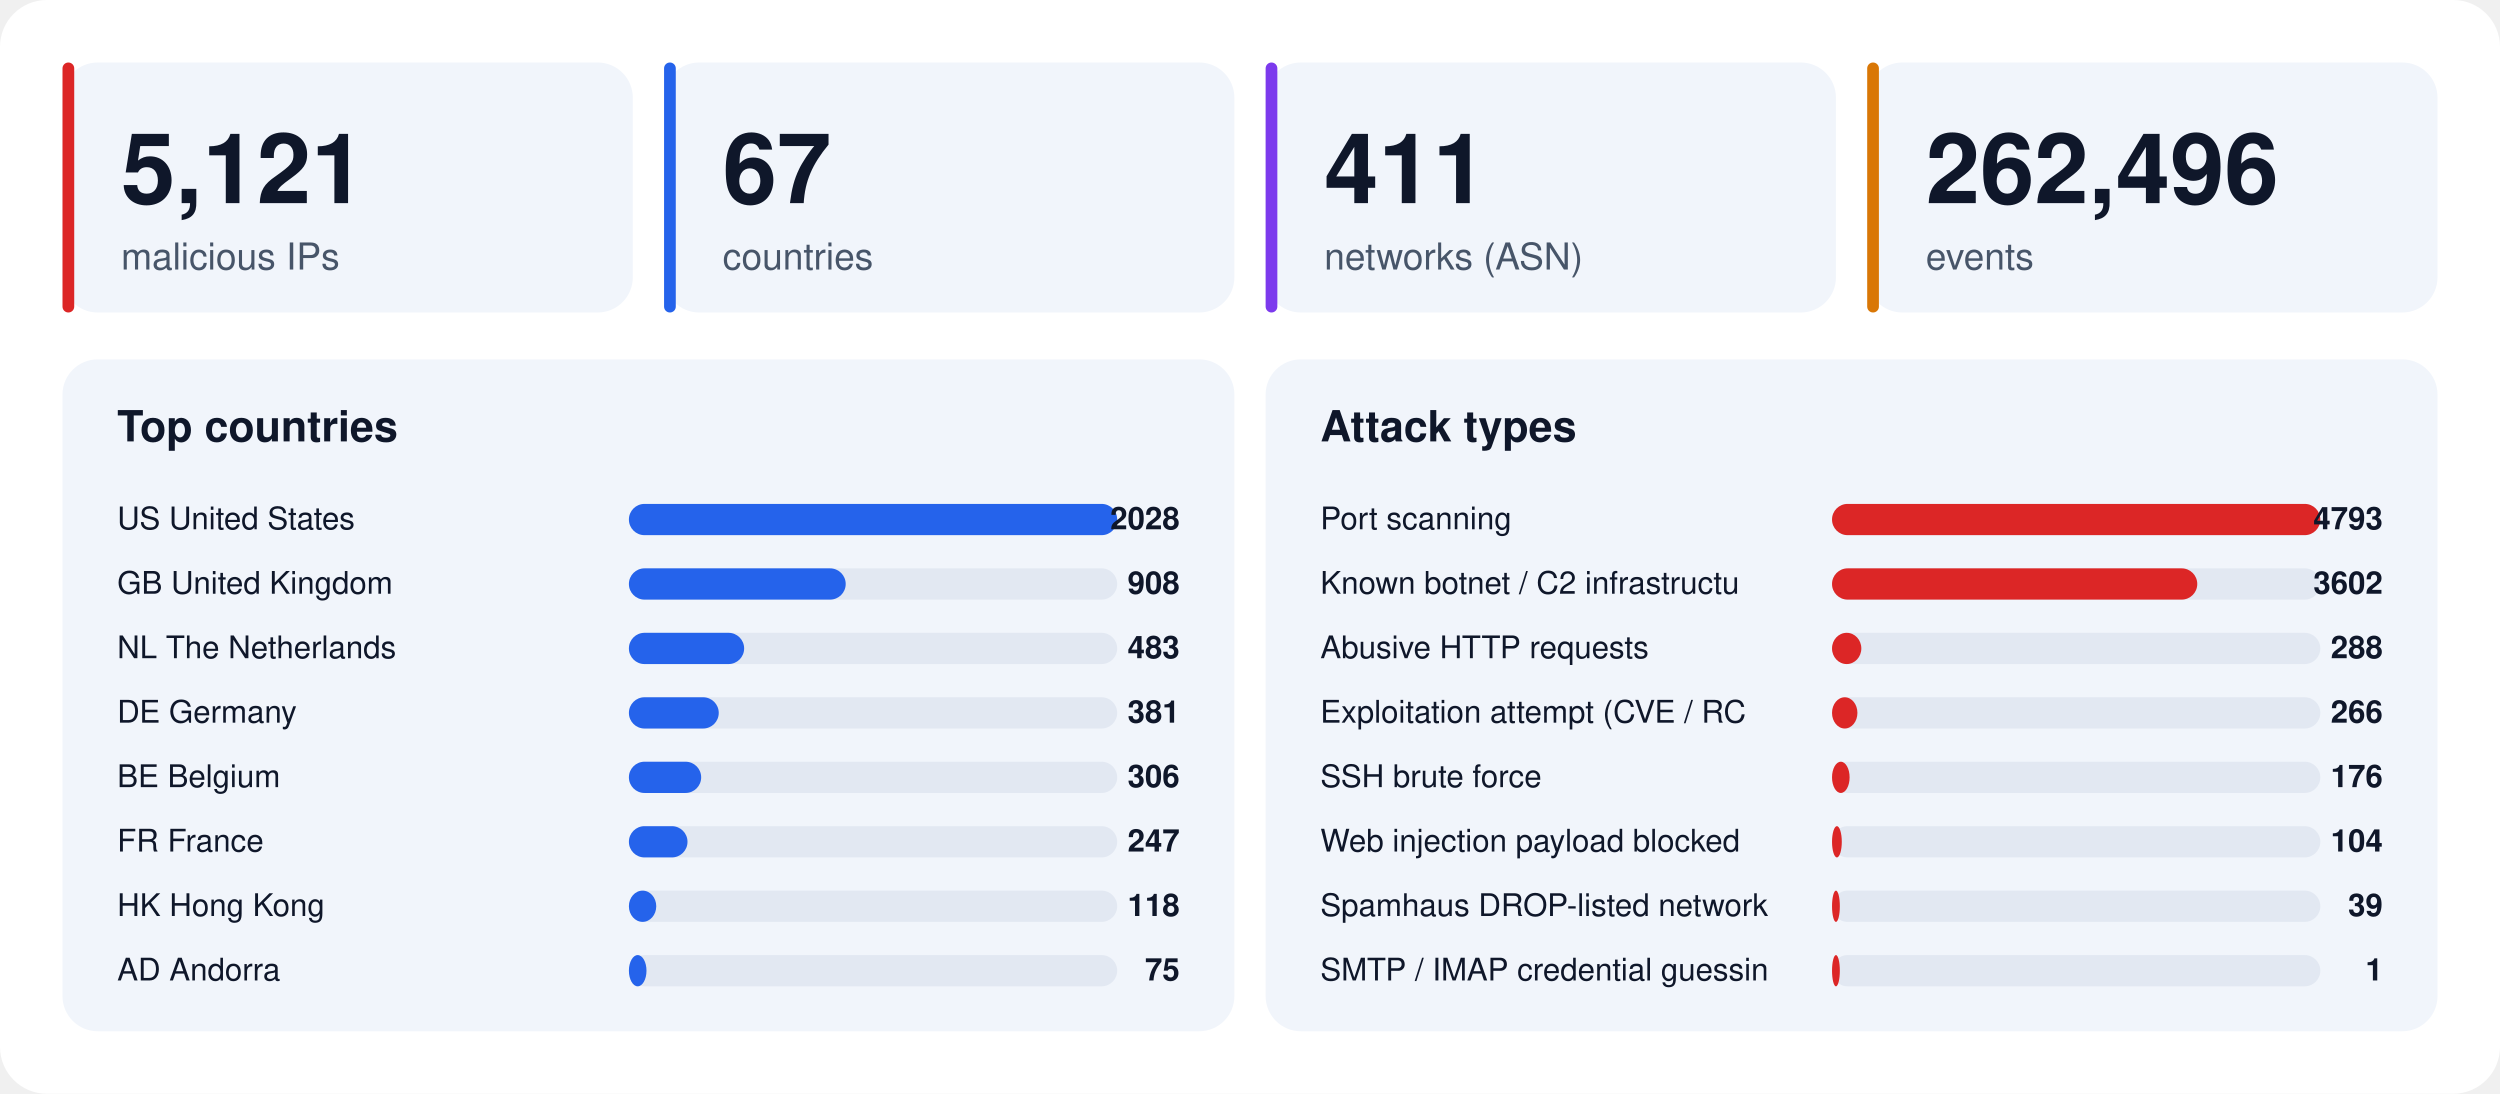
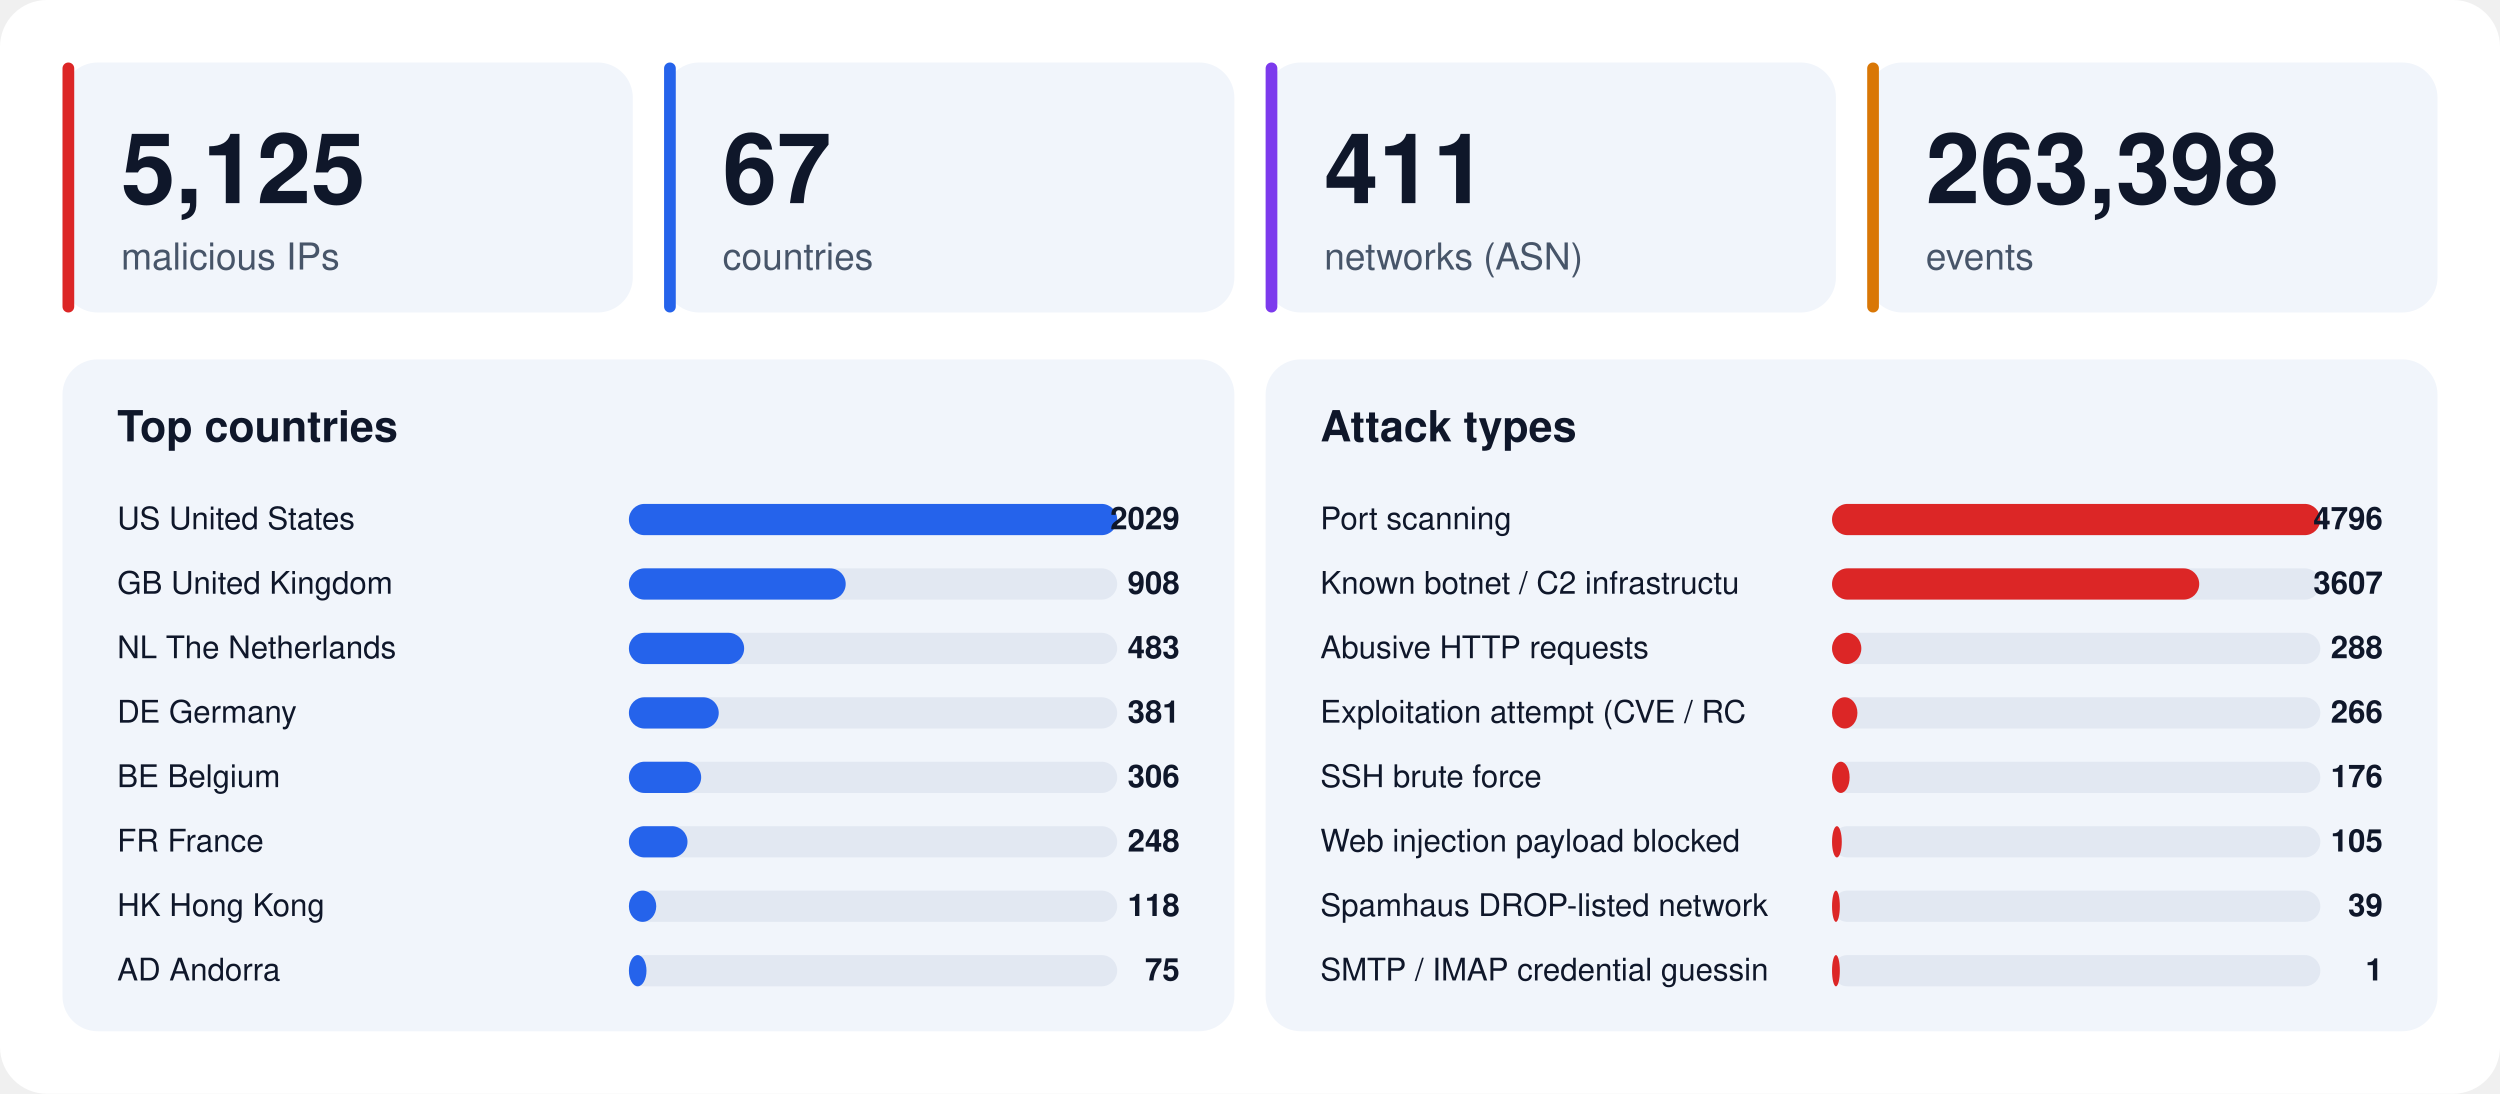
<svg xmlns="http://www.w3.org/2000/svg" width="1280" height="560" viewBox="0 0 1280 560" font-family="-apple-system,BlinkMacSystemFont,'Segoe UI',Helvetica,Arial,sans-serif">
  <rect width="1280" height="560" rx="24" fill="#ffffff" />
  <rect x="32" y="32" width="292" height="128" rx="18" fill="#f1f5fb" />
  <rect x="32" y="32" width="6" height="128" rx="3" fill="#dc2626" />
-   <text x="62" y="104" font-size="50" font-weight="800" fill="#0f172a">5,121</text>
+   <text x="62" y="104" font-size="50" font-weight="800" fill="#0f172a">5,125</text>
  <text x="62" y="138" font-size="19" fill="#475569">malicious IPs</text>
  <rect x="340" y="32" width="292" height="128" rx="18" fill="#f1f5fb" />
  <rect x="340" y="32" width="6" height="128" rx="3" fill="#2563eb" />
  <text x="370" y="104" font-size="50" font-weight="800" fill="#0f172a">67</text>
  <text x="370" y="138" font-size="19" fill="#475569">countries</text>
  <rect x="648" y="32" width="292" height="128" rx="18" fill="#f1f5fb" />
  <rect x="648" y="32" width="6" height="128" rx="3" fill="#7c3aed" />
  <text x="678" y="104" font-size="50" font-weight="800" fill="#0f172a">411</text>
  <text x="678" y="138" font-size="19" fill="#475569">networks (ASN)</text>
  <rect x="956" y="32" width="292" height="128" rx="18" fill="#f1f5fb" />
  <rect x="956" y="32" width="6" height="128" rx="3" fill="#d97706" />
-   <text x="986" y="104" font-size="50" font-weight="800" fill="#0f172a">262,496</text>
+   <text x="986" y="104" font-size="50" font-weight="800" fill="#0f172a">263,398</text>
  <text x="986" y="138" font-size="19" fill="#475569">events</text>
  <rect x="32" y="184" width="600" height="344" rx="18" fill="#f1f5fb" />
  <text x="60" y="226" font-size="22" font-weight="700" fill="#0f172a">Top countries</text>
  <text x="60" y="271" font-size="16" fill="#0f172a">US  United States</text>
  <rect x="322" y="258" width="250" height="16" rx="8" fill="#e2e8f2" />
  <rect x="322" y="258" width="250" height="16" rx="8" fill="#2563eb" />
-   <text x="604" y="271" font-size="16" font-weight="700" text-anchor="end" fill="#0f172a">2028</text>
+   <text x="604" y="271" font-size="16" font-weight="700" text-anchor="end" fill="#0f172a">2029</text>
  <text x="60" y="304" font-size="16" fill="#0f172a">GB  United Kingdom</text>
  <rect x="322" y="291" width="250" height="16" rx="8" fill="#e2e8f2" />
  <rect x="322" y="291" width="111" height="16" rx="8" fill="#2563eb" />
  <text x="604" y="304" font-size="16" font-weight="700" text-anchor="end" fill="#0f172a">908</text>
  <text x="60" y="337" font-size="16" fill="#0f172a">NL  The Netherlands</text>
  <rect x="322" y="324" width="250" height="16" rx="8" fill="#e2e8f2" />
  <rect x="322" y="324" width="59" height="16" rx="8" fill="#2563eb" />
  <text x="604" y="337" font-size="16" font-weight="700" text-anchor="end" fill="#0f172a">483</text>
  <text x="60" y="370" font-size="16" fill="#0f172a">DE  Germany</text>
  <rect x="322" y="357" width="250" height="16" rx="8" fill="#e2e8f2" />
  <rect x="322" y="357" width="46" height="16" rx="8" fill="#2563eb" />
  <text x="604" y="370" font-size="16" font-weight="700" text-anchor="end" fill="#0f172a">381</text>
  <text x="60" y="403" font-size="16" fill="#0f172a">BE  Belgium</text>
  <rect x="322" y="390" width="250" height="16" rx="8" fill="#e2e8f2" />
  <rect x="322" y="390" width="37" height="16" rx="8" fill="#2563eb" />
  <text x="604" y="403" font-size="16" font-weight="700" text-anchor="end" fill="#0f172a">306</text>
  <text x="60" y="436" font-size="16" fill="#0f172a">FR  France</text>
  <rect x="322" y="423" width="250" height="16" rx="8" fill="#e2e8f2" />
  <rect x="322" y="423" width="30" height="16" rx="8" fill="#2563eb" />
-   <text x="604" y="436" font-size="16" font-weight="700" text-anchor="end" fill="#0f172a">247</text>
+   <text x="604" y="436" font-size="16" font-weight="700" text-anchor="end" fill="#0f172a">248</text>
  <text x="60" y="469" font-size="16" fill="#0f172a">HK  Hong Kong</text>
  <rect x="322" y="456" width="250" height="16" rx="8" fill="#e2e8f2" />
  <rect x="322" y="456" width="14" height="16" rx="8" fill="#2563eb" />
  <text x="604" y="469" font-size="16" font-weight="700" text-anchor="end" fill="#0f172a">118</text>
  <text x="60" y="502" font-size="16" fill="#0f172a">AD  Andorra</text>
  <rect x="322" y="489" width="250" height="16" rx="8" fill="#e2e8f2" />
  <rect x="322" y="489" width="9" height="16" rx="8" fill="#2563eb" />
  <text x="604" y="502" font-size="16" font-weight="700" text-anchor="end" fill="#0f172a">75</text>
  <rect x="648" y="184" width="600" height="344" rx="18" fill="#f1f5fb" />
  <text x="676" y="226" font-size="22" font-weight="700" fill="#0f172a">Attack types</text>
  <text x="676" y="271" font-size="16" fill="#0f172a">Port scanning</text>
  <rect x="938" y="258" width="250" height="16" rx="8" fill="#e2e8f2" />
  <rect x="938" y="258" width="250" height="16" rx="8" fill="#dc2626" />
-   <text x="1220" y="271" font-size="16" font-weight="700" text-anchor="end" fill="#0f172a">4793</text>
+   <text x="1220" y="271" font-size="16" font-weight="700" text-anchor="end" fill="#0f172a">4796</text>
  <text x="676" y="304" font-size="16" fill="#0f172a">Known botnet / C2 infrastructu</text>
  <rect x="938" y="291" width="250" height="16" rx="8" fill="#e2e8f2" />
-   <rect x="938" y="291" width="187" height="16" rx="8" fill="#dc2626" />
-   <text x="1220" y="304" font-size="16" font-weight="700" text-anchor="end" fill="#0f172a">3602</text>
+   <rect x="938" y="291" width="188" height="16" rx="8" fill="#dc2626" />
+   <text x="1220" y="304" font-size="16" font-weight="700" text-anchor="end" fill="#0f172a">3607</text>
  <text x="676" y="337" font-size="16" fill="#0f172a">Abusive HTTP requests</text>
  <rect x="938" y="324" width="250" height="16" rx="8" fill="#e2e8f2" />
  <rect x="938" y="324" width="15" height="16" rx="8" fill="#dc2626" />
  <text x="1220" y="337" font-size="16" font-weight="700" text-anchor="end" fill="#0f172a">288</text>
  <text x="676" y="370" font-size="16" fill="#0f172a">Exploitation attempt (CVE / RC</text>
  <rect x="938" y="357" width="250" height="16" rx="8" fill="#e2e8f2" />
  <rect x="938" y="357" width="13" height="16" rx="8" fill="#dc2626" />
  <text x="1220" y="370" font-size="16" font-weight="700" text-anchor="end" fill="#0f172a">266</text>
  <text x="676" y="403" font-size="16" fill="#0f172a">SSH brute force</text>
  <rect x="938" y="390" width="250" height="16" rx="8" fill="#e2e8f2" />
  <rect x="938" y="390" width="9" height="16" rx="8" fill="#dc2626" />
  <text x="1220" y="403" font-size="16" font-weight="700" text-anchor="end" fill="#0f172a">176</text>
  <text x="676" y="436" font-size="16" fill="#0f172a">Web injection payload blocked </text>
  <rect x="938" y="423" width="250" height="16" rx="8" fill="#e2e8f2" />
  <rect x="938" y="423" width="5" height="16" rx="8" fill="#dc2626" />
-   <text x="1220" y="436" font-size="16" font-weight="700" text-anchor="end" fill="#0f172a">104</text>
+   <text x="1220" y="436" font-size="16" font-weight="700" text-anchor="end" fill="#0f172a">105</text>
  <text x="676" y="469" font-size="16" fill="#0f172a">Spamhaus DROP-listed network</text>
  <rect x="938" y="456" width="250" height="16" rx="8" fill="#e2e8f2" />
  <rect x="938" y="456" width="4" height="16" rx="8" fill="#dc2626" />
  <text x="1220" y="469" font-size="16" font-weight="700" text-anchor="end" fill="#0f172a">39</text>
  <text x="676" y="502" font-size="16" fill="#0f172a">SMTP / IMAP credential guessin</text>
  <rect x="938" y="489" width="250" height="16" rx="8" fill="#e2e8f2" />
  <rect x="938" y="489" width="4" height="16" rx="8" fill="#dc2626" />
  <text x="1220" y="502" font-size="16" font-weight="700" text-anchor="end" fill="#0f172a">1</text>
</svg>
